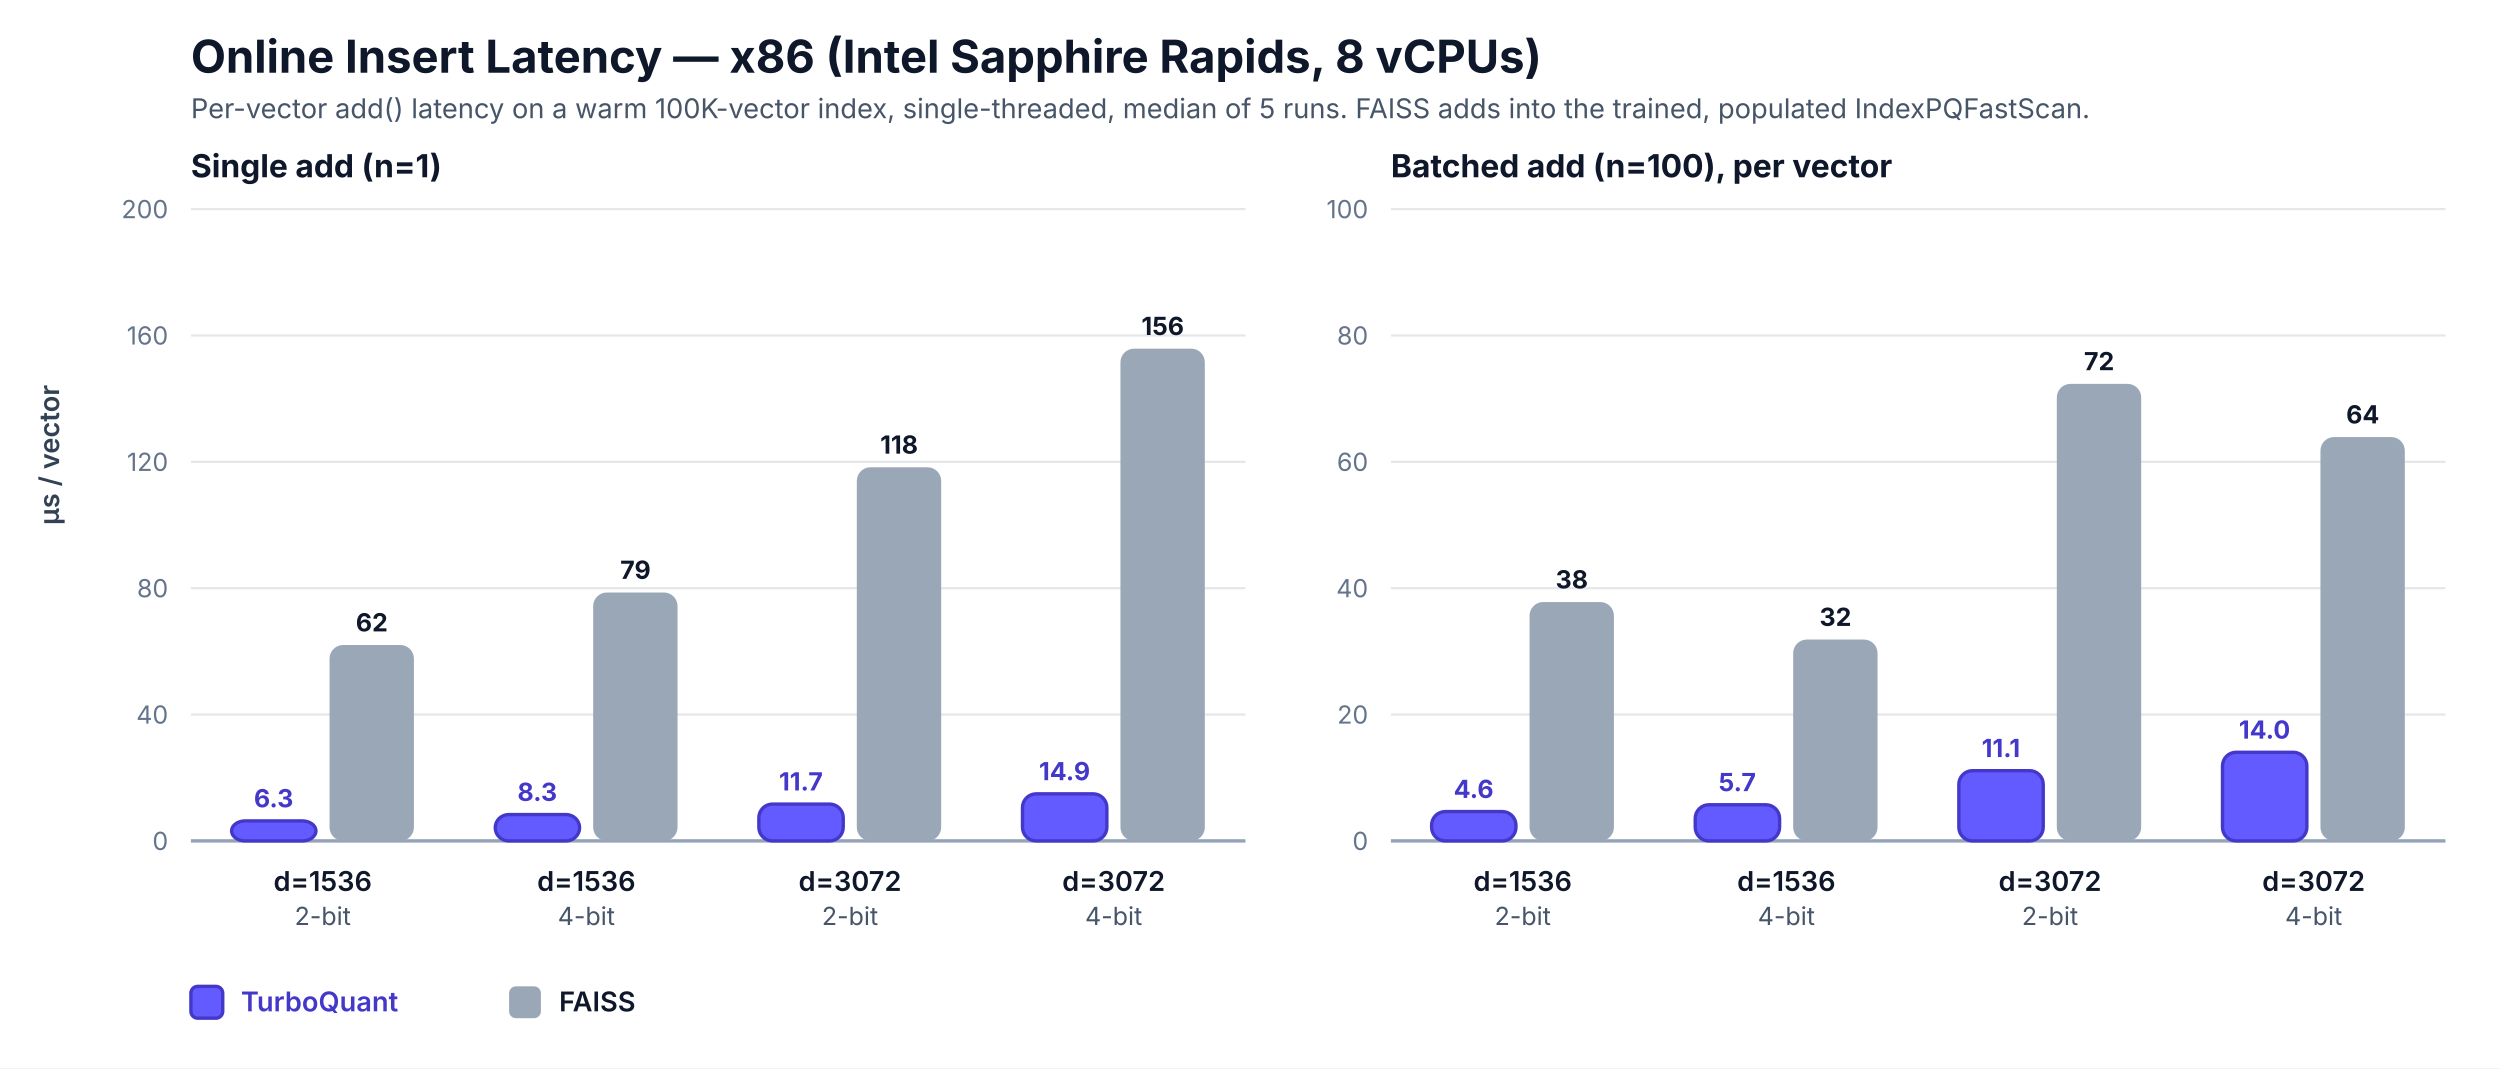
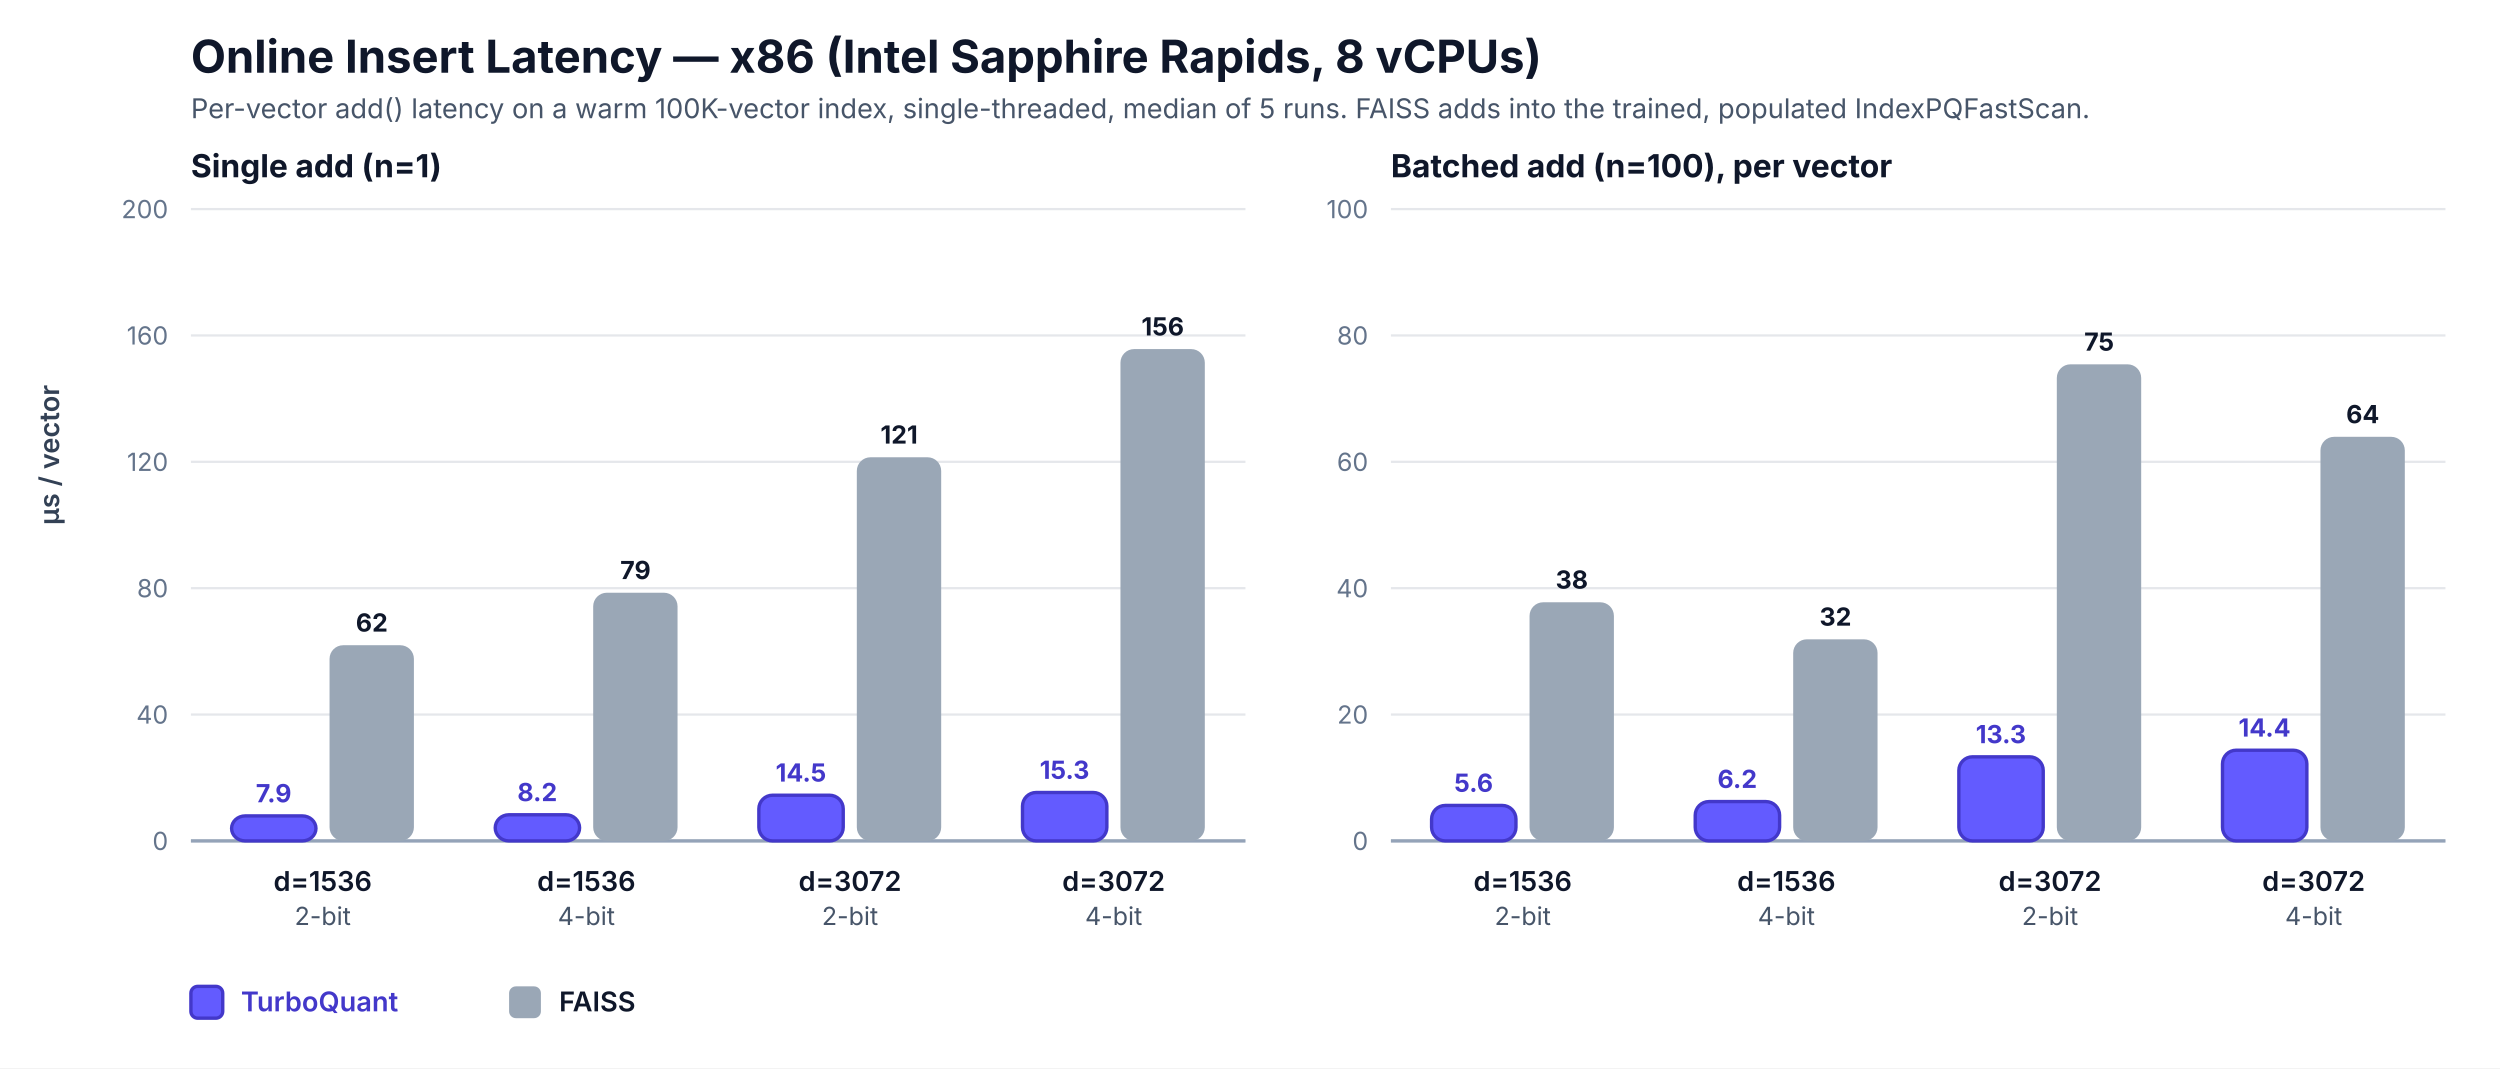
<svg xmlns="http://www.w3.org/2000/svg" width="1100" height="470" viewBox="0 0 1100 470" role="img" aria-label="Online Insert Latency — x86 (Intel Sapphire Rapids, 8 vCPUs)">
  <style>
  .title { font: 700 20px -apple-system, BlinkMacSystemFont, "Segoe UI", sans-serif; fill: #0f172a; }
  .subtitle { font: 400 12px -apple-system, BlinkMacSystemFont, "Segoe UI", sans-serif; fill: #475569; }
  .panel { font: 700 14px -apple-system, BlinkMacSystemFont, "Segoe UI", sans-serif; fill: #0f172a; }
  .label { font: 600 12px -apple-system, BlinkMacSystemFont, "Segoe UI", sans-serif; fill: #0f172a; }
  .secondary { font: 400 11px -apple-system, BlinkMacSystemFont, "Segoe UI", sans-serif; fill: #475569; }
  .tick { font: 400 11px -apple-system, BlinkMacSystemFont, "Segoe UI", sans-serif; fill: #64748b; }
  .value { font: 700 11px -apple-system, BlinkMacSystemFont, "Segoe UI", sans-serif; fill: #0f172a; }
  .value-accent { font: 700 11px -apple-system, BlinkMacSystemFont, "Segoe UI", sans-serif; fill: #4338ca; }
  .axis { font: 600 12px -apple-system, BlinkMacSystemFont, "Segoe UI", sans-serif; fill: #334155; }
  .legend { font: 600 12px -apple-system, BlinkMacSystemFont, "Segoe UI", sans-serif; fill: #0f172a; }
</style>
  <rect width="100%" height="100%" fill="#ffffff" />
  <text x="84" y="32" class="title">Online Insert Latency — x86 (Intel Sapphire Rapids, 8 vCPUs)</text>
  <text x="84" y="52" class="subtitle">Per-vector add() latency on a warm 100K-vector index, single-threaded, median of 5 runs. FAISS adds into the trained, populated IndexPQFastScan.</text>
  <line x1="84.0" y1="370.0" x2="548.0" y2="370.0" stroke="#e5e7eb" stroke-width="1" />
  <text x="74.0" y="374.0" text-anchor="end" class="tick">0</text>
  <line x1="84.0" y1="314.4" x2="548.0" y2="314.4" stroke="#e5e7eb" stroke-width="1" />
  <text x="74.0" y="318.4" text-anchor="end" class="tick">40</text>
  <line x1="84.0" y1="258.8" x2="548.0" y2="258.8" stroke="#e5e7eb" stroke-width="1" />
  <text x="74.0" y="262.8" text-anchor="end" class="tick">80</text>
  <line x1="84.0" y1="203.2" x2="548.0" y2="203.2" stroke="#e5e7eb" stroke-width="1" />
  <text x="74.0" y="207.2" text-anchor="end" class="tick">120</text>
  <line x1="84.0" y1="147.6" x2="548.0" y2="147.6" stroke="#e5e7eb" stroke-width="1" />
  <text x="74.0" y="151.6" text-anchor="end" class="tick">160</text>
  <line x1="84.0" y1="92.0" x2="548.0" y2="92.0" stroke="#e5e7eb" stroke-width="1" />
  <text x="74.0" y="96.0" text-anchor="end" class="tick">200</text>
  <line x1="84.0" y1="370.0" x2="548.0" y2="370.0" stroke="#94a3b8" stroke-width="1.5" />
  <text x="84.0" y="78" class="panel">Single add (n=1)</text>
-   <rect x="101.9" y="361.2" width="37.12" height="8.8" rx="6" fill="#635bff" stroke="#4338ca" stroke-width="1.5" />
-   <rect x="145.0" y="283.8" width="37.12" height="86.2" rx="6" fill="#9aa7b6" />
-   <text x="120.4" y="355.2" text-anchor="middle" class="value-accent">6.3</text>
-   <text x="163.6" y="277.8" text-anchor="middle" class="value">62</text>
+   <rect x="101.9" y="359.0" width="37.12" height="11.0" rx="6" fill="#635bff" stroke="#4338ca" stroke-width="1.5" />
+   <rect x="145.0" y="283.9" width="37.12" height="86.1" rx="6" fill="#9aa7b6" />
+   <text x="120.4" y="353.0" text-anchor="middle" class="value-accent">7.9</text>
+   <text x="163.6" y="277.9" text-anchor="middle" class="value">62</text>
  <text x="142.0" y="392" text-anchor="middle" class="label">d=1536</text>
  <text x="142.0" y="407" text-anchor="middle" class="secondary">2-bit</text>
-   <rect x="217.9" y="358.4" width="37.12" height="11.6" rx="6" fill="#635bff" stroke="#4338ca" stroke-width="1.5" />
-   <rect x="261.0" y="260.7" width="37.12" height="109.3" rx="6" fill="#9aa7b6" />
-   <text x="236.4" y="352.4" text-anchor="middle" class="value-accent">8.3</text>
-   <text x="279.6" y="254.7" text-anchor="middle" class="value">79</text>
+   <rect x="217.9" y="358.5" width="37.12" height="11.5" rx="6" fill="#635bff" stroke="#4338ca" stroke-width="1.5" />
+   <rect x="261.0" y="260.8" width="37.12" height="109.2" rx="6" fill="#9aa7b6" />
+   <text x="236.4" y="352.5" text-anchor="middle" class="value-accent">8.2</text>
+   <text x="279.6" y="254.8" text-anchor="middle" class="value">79</text>
  <text x="258.0" y="392" text-anchor="middle" class="label">d=1536</text>
  <text x="258.0" y="407" text-anchor="middle" class="secondary">4-bit</text>
-   <rect x="333.9" y="353.8" width="37.12" height="16.2" rx="6" fill="#635bff" stroke="#4338ca" stroke-width="1.5" />
-   <rect x="377.0" y="205.6" width="37.12" height="164.4" rx="6" fill="#9aa7b6" />
-   <text x="352.4" y="347.8" text-anchor="middle" class="value-accent">11.7</text>
-   <text x="395.6" y="199.6" text-anchor="middle" class="value">118</text>
+   <rect x="333.9" y="349.9" width="37.12" height="20.1" rx="6" fill="#635bff" stroke="#4338ca" stroke-width="1.5" />
+   <rect x="377.0" y="201.2" width="37.12" height="168.8" rx="6" fill="#9aa7b6" />
+   <text x="352.4" y="343.9" text-anchor="middle" class="value-accent">14.5</text>
+   <text x="395.6" y="195.2" text-anchor="middle" class="value">121</text>
  <text x="374.0" y="392" text-anchor="middle" class="label">d=3072</text>
  <text x="374.0" y="407" text-anchor="middle" class="secondary">2-bit</text>
-   <rect x="449.9" y="349.3" width="37.12" height="20.7" rx="6" fill="#635bff" stroke="#4338ca" stroke-width="1.5" />
-   <rect x="493.0" y="153.4" width="37.12" height="216.6" rx="6" fill="#9aa7b6" />
-   <text x="468.4" y="343.3" text-anchor="middle" class="value-accent">14.9</text>
-   <text x="511.6" y="147.4" text-anchor="middle" class="value">156</text>
+   <rect x="449.9" y="348.7" width="37.12" height="21.3" rx="6" fill="#635bff" stroke="#4338ca" stroke-width="1.5" />
+   <rect x="493.0" y="153.6" width="37.12" height="216.4" rx="6" fill="#9aa7b6" />
+   <text x="468.4" y="342.7" text-anchor="middle" class="value-accent">15.3</text>
+   <text x="511.6" y="147.6" text-anchor="middle" class="value">156</text>
  <text x="490.0" y="392" text-anchor="middle" class="label">d=3072</text>
  <text x="490.0" y="407" text-anchor="middle" class="secondary">4-bit</text>
  <line x1="612.0" y1="370.0" x2="1076.0" y2="370.0" stroke="#e5e7eb" stroke-width="1" />
  <text x="602.0" y="374.0" text-anchor="end" class="tick">0</text>
  <line x1="612.0" y1="314.4" x2="1076.0" y2="314.4" stroke="#e5e7eb" stroke-width="1" />
  <text x="602.0" y="318.4" text-anchor="end" class="tick">20</text>
  <line x1="612.0" y1="258.8" x2="1076.0" y2="258.8" stroke="#e5e7eb" stroke-width="1" />
  <text x="602.0" y="262.8" text-anchor="end" class="tick">40</text>
  <line x1="612.0" y1="203.2" x2="1076.0" y2="203.2" stroke="#e5e7eb" stroke-width="1" />
  <text x="602.0" y="207.2" text-anchor="end" class="tick">60</text>
  <line x1="612.0" y1="147.6" x2="1076.0" y2="147.6" stroke="#e5e7eb" stroke-width="1" />
  <text x="602.0" y="151.6" text-anchor="end" class="tick">80</text>
  <line x1="612.0" y1="92.0" x2="1076.0" y2="92.0" stroke="#e5e7eb" stroke-width="1" />
  <text x="602.0" y="96.0" text-anchor="end" class="tick">100</text>
  <line x1="612.0" y1="370.0" x2="1076.0" y2="370.0" stroke="#94a3b8" stroke-width="1.5" />
  <text x="612.0" y="78" class="panel">Batched add (n=100), per vector</text>
-   <rect x="629.9" y="357.1" width="37.12" height="12.9" rx="6" fill="#635bff" stroke="#4338ca" stroke-width="1.5" />
-   <rect x="673.0" y="264.9" width="37.12" height="105.1" rx="6" fill="#9aa7b6" />
-   <text x="648.4" y="351.1" text-anchor="middle" class="value-accent">4.6</text>
-   <text x="691.6" y="258.9" text-anchor="middle" class="value">38</text>
+   <rect x="629.9" y="354.4" width="37.12" height="15.6" rx="6" fill="#635bff" stroke="#4338ca" stroke-width="1.5" />
+   <rect x="673.0" y="265.0" width="37.12" height="105.0" rx="6" fill="#9aa7b6" />
+   <text x="648.4" y="348.4" text-anchor="middle" class="value-accent">5.6</text>
+   <text x="691.6" y="259.0" text-anchor="middle" class="value">38</text>
  <text x="670.0" y="392" text-anchor="middle" class="label">d=1536</text>
  <text x="670.0" y="407" text-anchor="middle" class="secondary">2-bit</text>
-   <rect x="745.9" y="354.1" width="37.12" height="15.9" rx="6" fill="#635bff" stroke="#4338ca" stroke-width="1.5" />
-   <rect x="789.0" y="281.4" width="37.12" height="88.6" rx="6" fill="#9aa7b6" />
-   <text x="764.4" y="348.1" text-anchor="middle" class="value-accent">5.7</text>
-   <text x="807.6" y="275.4" text-anchor="middle" class="value">32</text>
+   <rect x="745.9" y="352.7" width="37.12" height="17.3" rx="6" fill="#635bff" stroke="#4338ca" stroke-width="1.5" />
+   <rect x="789.0" y="281.3" width="37.12" height="88.7" rx="6" fill="#9aa7b6" />
+   <text x="764.4" y="346.7" text-anchor="middle" class="value-accent">6.2</text>
+   <text x="807.6" y="275.3" text-anchor="middle" class="value">32</text>
  <text x="786.0" y="392" text-anchor="middle" class="label">d=1536</text>
  <text x="786.0" y="407" text-anchor="middle" class="secondary">4-bit</text>
-   <rect x="861.9" y="339.1" width="37.12" height="30.9" rx="6" fill="#635bff" stroke="#4338ca" stroke-width="1.5" />
-   <rect x="905.0" y="168.9" width="37.12" height="201.1" rx="6" fill="#9aa7b6" />
-   <text x="880.4" y="333.1" text-anchor="middle" class="value-accent">11.1</text>
-   <text x="923.6" y="162.9" text-anchor="middle" class="value">72</text>
+   <rect x="861.9" y="333.0" width="37.12" height="37.0" rx="6" fill="#635bff" stroke="#4338ca" stroke-width="1.5" />
+   <rect x="905.0" y="160.3" width="37.12" height="209.7" rx="6" fill="#9aa7b6" />
+   <text x="880.4" y="327.0" text-anchor="middle" class="value-accent">13.3</text>
+   <text x="923.6" y="154.3" text-anchor="middle" class="value">75</text>
  <text x="902.0" y="392" text-anchor="middle" class="label">d=3072</text>
  <text x="902.0" y="407" text-anchor="middle" class="secondary">2-bit</text>
-   <rect x="977.9" y="331.0" width="37.12" height="39.0" rx="6" fill="#635bff" stroke="#4338ca" stroke-width="1.5" />
-   <rect x="1021.0" y="192.3" width="37.12" height="177.7" rx="6" fill="#9aa7b6" />
-   <text x="996.4" y="325.0" text-anchor="middle" class="value-accent">14.0</text>
-   <text x="1039.6" y="186.3" text-anchor="middle" class="value">64</text>
+   <rect x="977.9" y="330.1" width="37.12" height="39.9" rx="6" fill="#635bff" stroke="#4338ca" stroke-width="1.5" />
+   <rect x="1021.0" y="192.2" width="37.12" height="177.8" rx="6" fill="#9aa7b6" />
+   <text x="996.4" y="324.1" text-anchor="middle" class="value-accent">14.4</text>
+   <text x="1039.6" y="186.2" text-anchor="middle" class="value">64</text>
  <text x="1018.0" y="392" text-anchor="middle" class="label">d=3072</text>
  <text x="1018.0" y="407" text-anchor="middle" class="secondary">4-bit</text>
  <text x="26" y="231.0" transform="rotate(-90, 26, 231.0)" class="axis">µs / vector</text>
  <rect x="84" y="434" width="14" height="14" rx="3" fill="#635bff" stroke="#4338ca" stroke-width="1.5" />
  <text x="106" y="445" class="legend" style="fill: #4338ca;">TurboQuant</text>
  <rect x="224" y="434" width="14" height="14" rx="3" fill="#9aa7b6" />
  <text x="246" y="445" class="legend">FAISS</text>
</svg>
